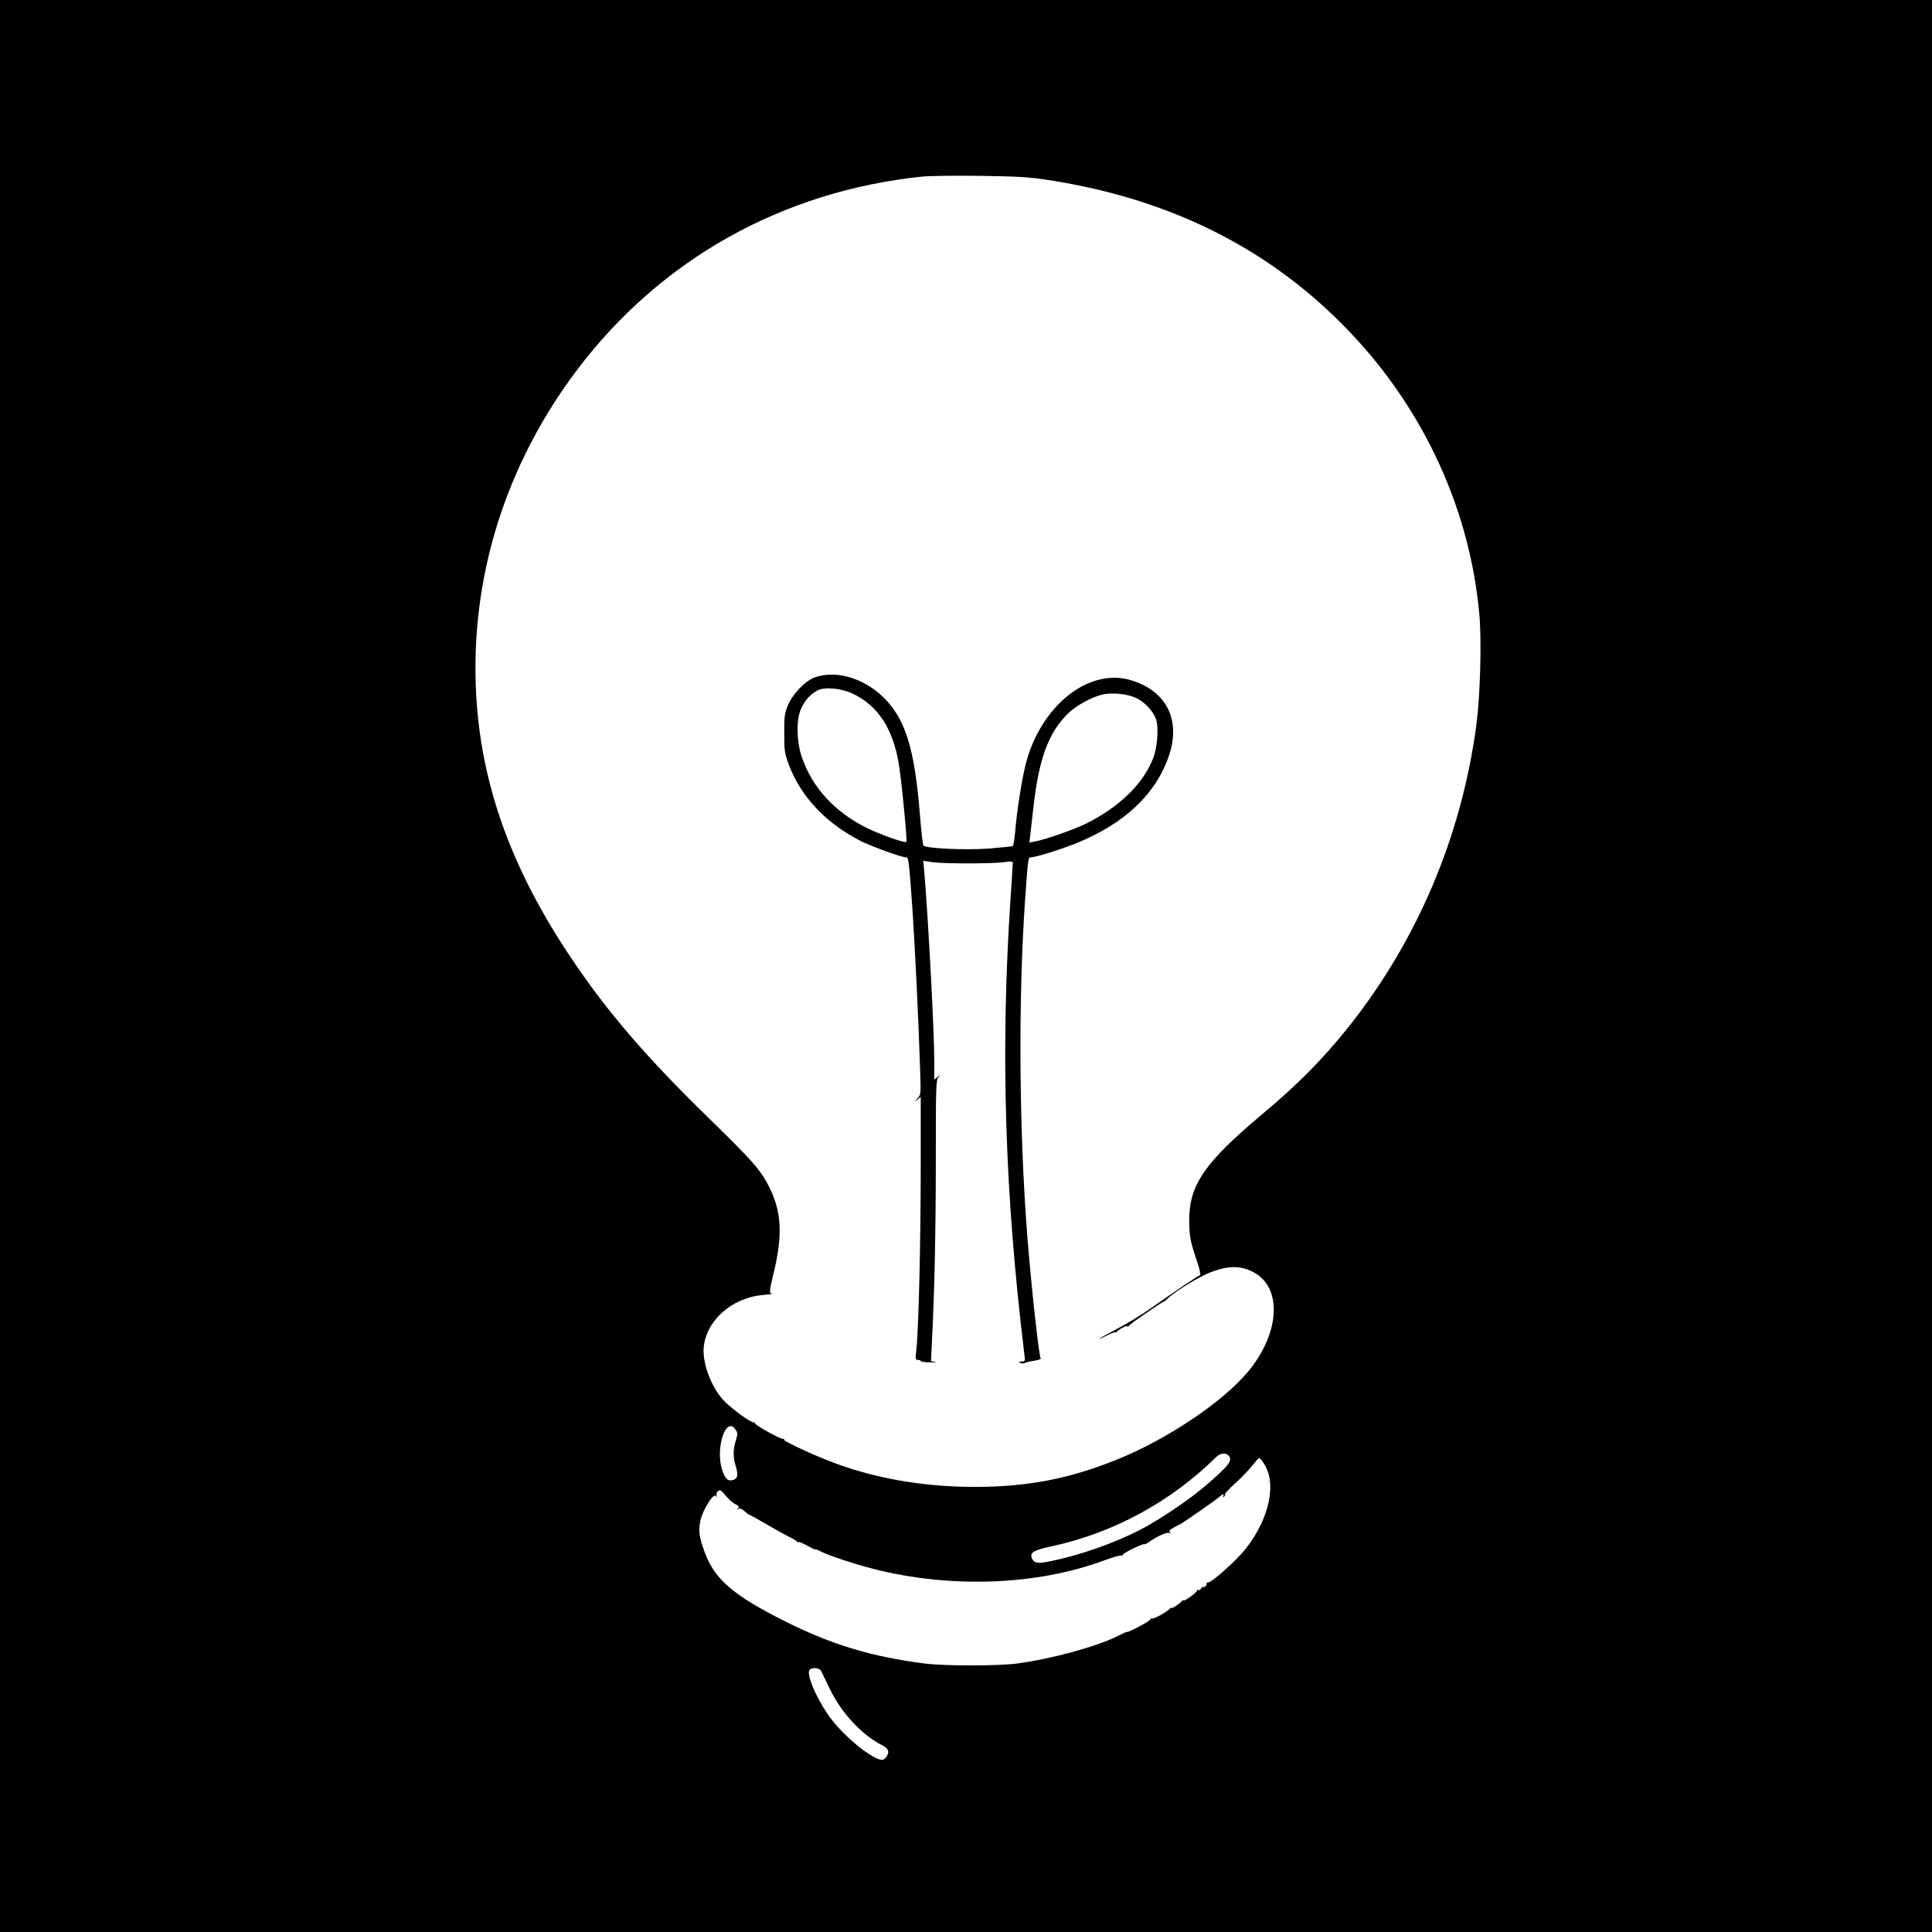
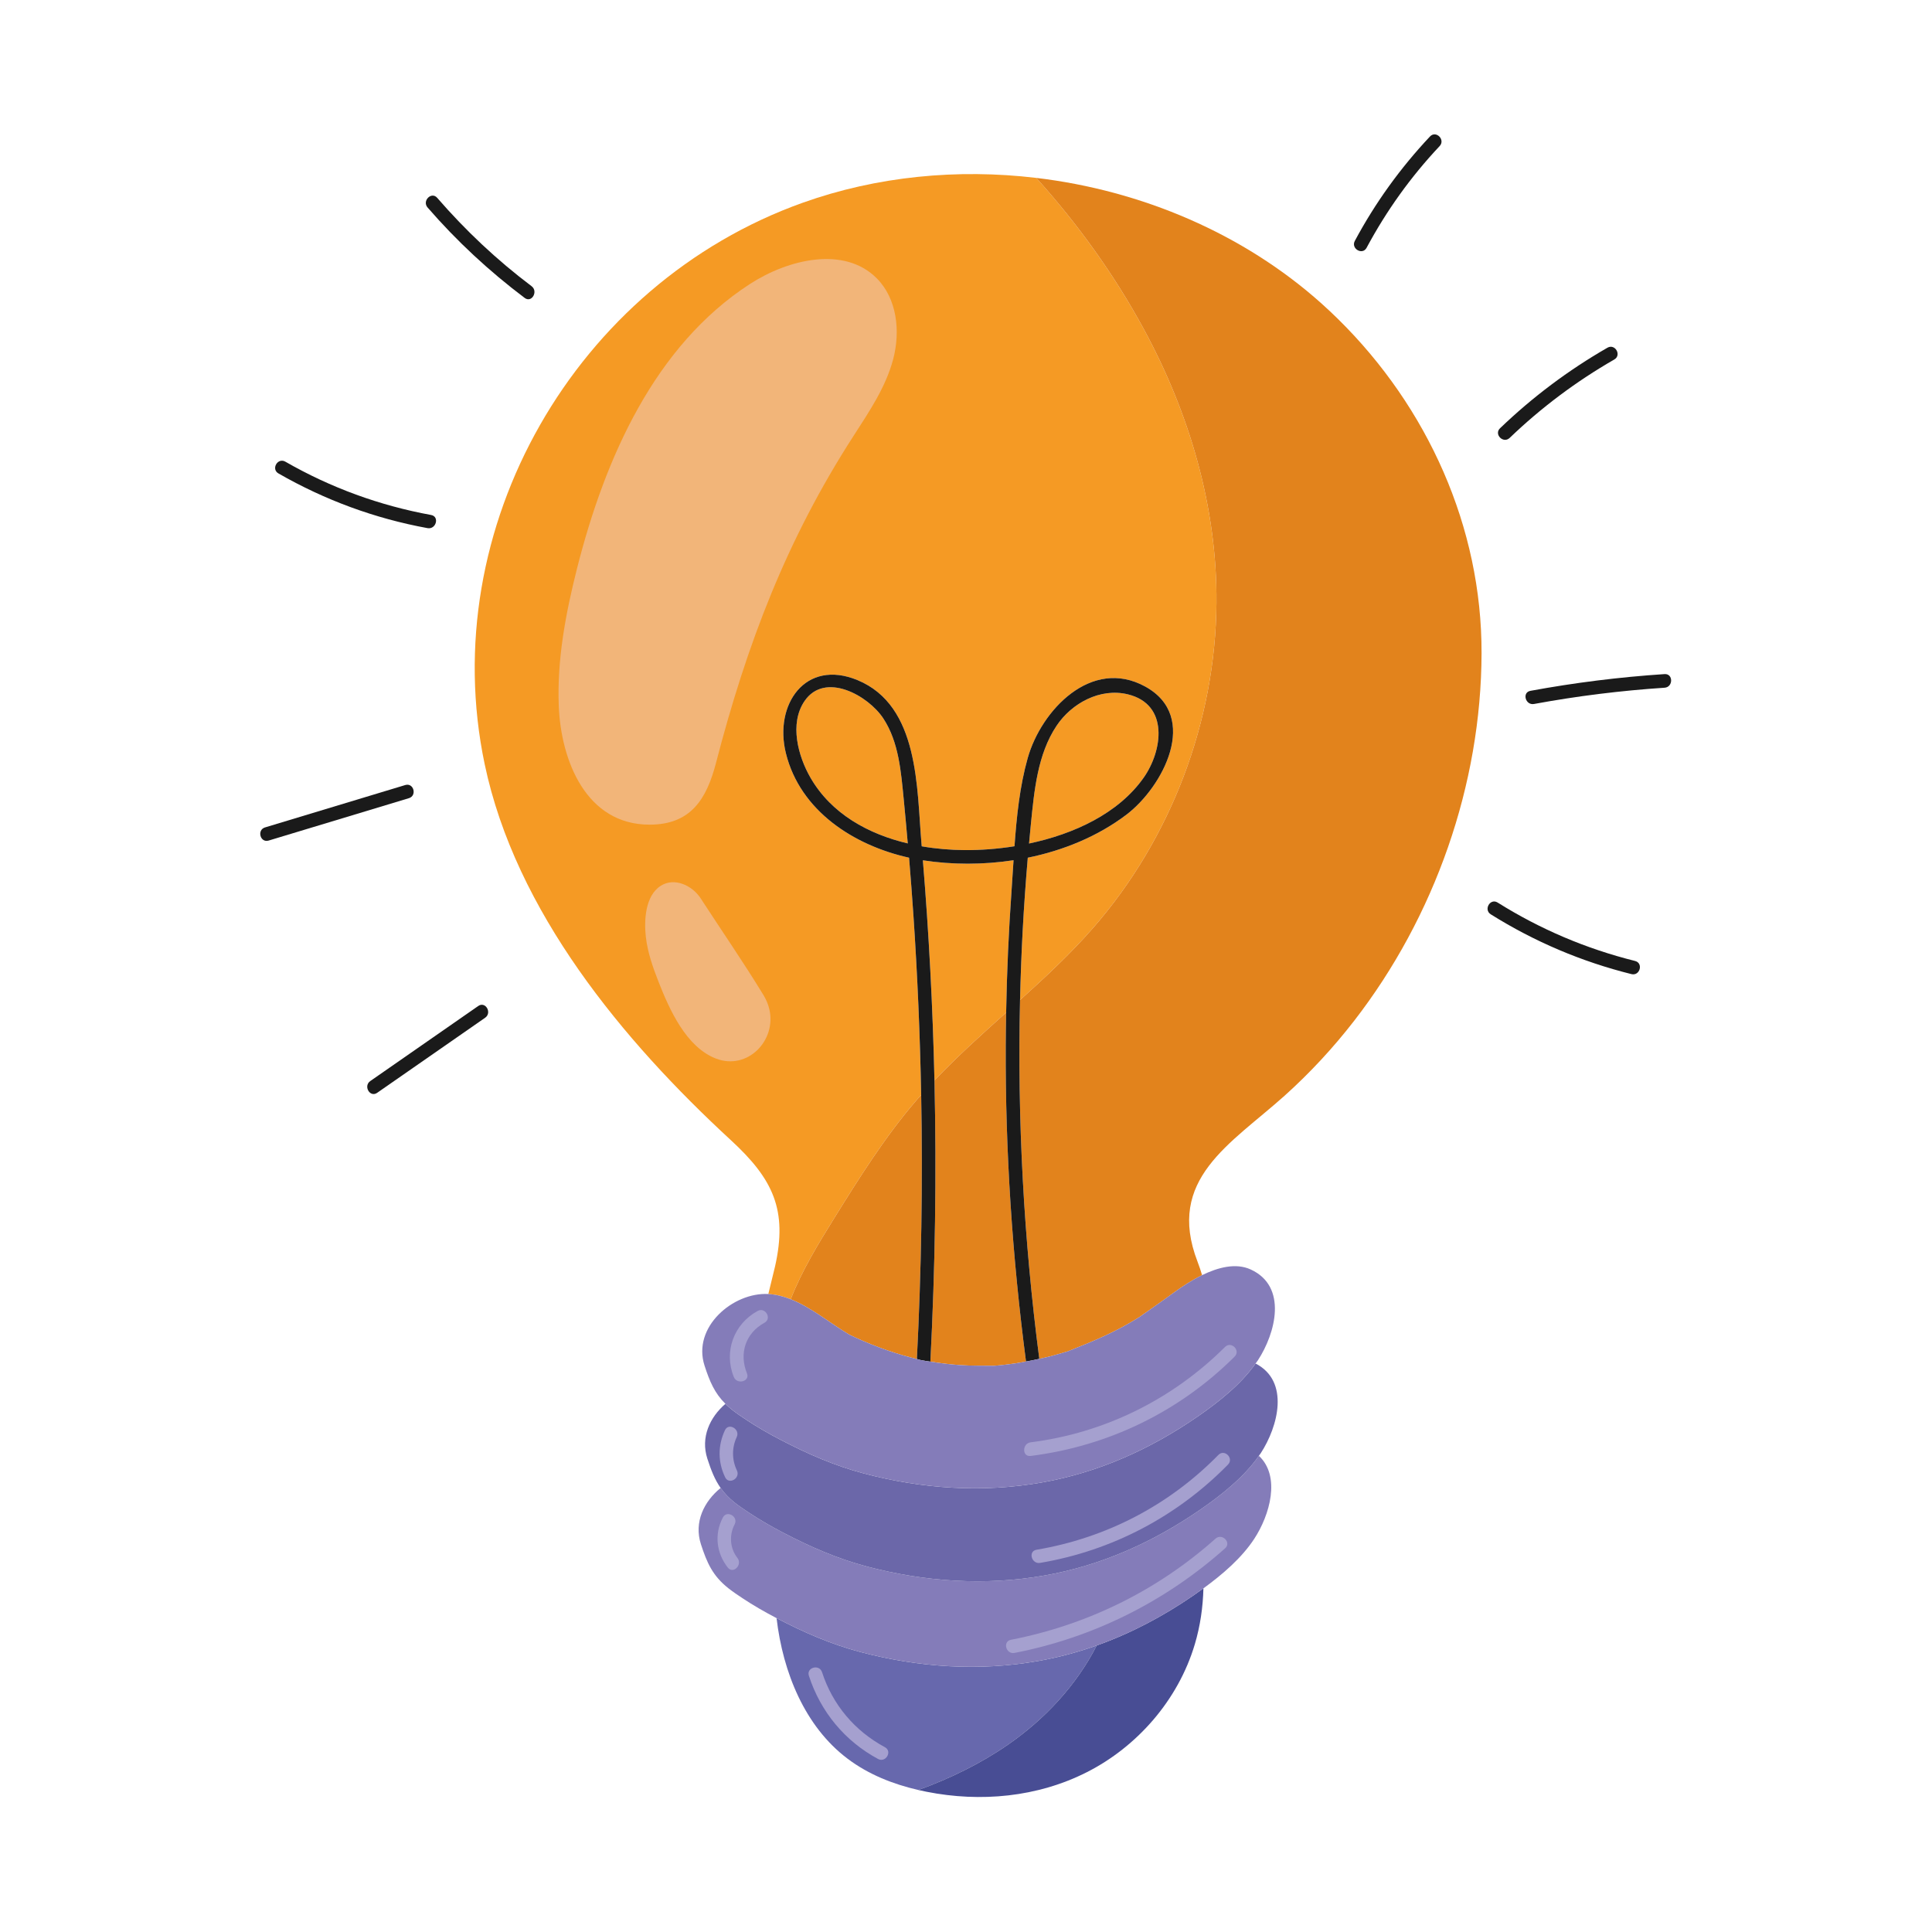
- <svg xmlns="http://www.w3.org/2000/svg" version="1.0" width="1280pt" height="1280pt" viewBox="0 0 1280 1280" preserveAspectRatio="xMidYMid meet">
-   <g transform="translate(0,1280) scale(0.1,-0.1)" fill="#000000" stroke="none">
-     <path d="M0 6400 l0 -6400 6400 0 6400 0 0 6400 0 6400 -6400 0 -6400 0 0 -6400z m6922 5211 c777 -116 1415 -419 1927 -916 548 -531 885 -1227 952 -1965 16 -179 6 -537 -20 -736 -99 -737 -392 -1428 -850 -2002 -169 -211 -332 -376 -571 -576 -381 -320 -483 -469 -481 -705 0 -99 8 -139 51 -266 17 -49 26 -91 21 -93 -15 -5 -184 -119 -314 -211 -64 -46 -172 -112 -240 -147 -67 -35 -118 -64 -114 -64 4 0 30 11 57 25 28 14 50 22 50 18 0 -5 4 -3 8 3 10 15 72 47 72 37 0 -5 4 -3 8 3 7 12 232 166 232 160 0 -2 15 10 34 28 50 45 196 134 267 163 126 51 215 50 303 -1 185 -108 162 -408 -50 -659 -170 -201 -537 -446 -866 -578 -315 -127 -593 -180 -938 -180 -353 -1 -697 62 -985 179 -135 54 -287 127 -280 133 3 3 -1 6 -8 6 -22 0 -187 93 -187 105 0 6 -3 8 -6 5 -9 -9 -126 74 -186 131 -87 83 -154 248 -146 361 13 178 185 333 390 351 46 4 75 8 66 9 -23 1 -23 10 6 130 67 274 54 433 -47 613 -53 93 -107 152 -381 420 -421 410 -682 715 -924 1079 -425 639 -622 1243 -622 1904 0 705 233 1389 670 1970 554 736 1362 1189 2290 1285 47 5 218 7 380 5 233 -3 324 -8 432 -24z m-2048 -8284 c14 -20 14 -28 1 -71 -19 -62 -19 -110 0 -172 18 -58 12 -82 -21 -90 -32 -8 -49 8 -68 63 -50 145 24 369 88 270z m3264 -169 c32 -32 5 -68 -153 -203 -111 -95 -308 -227 -438 -294 -171 -87 -399 -167 -590 -205 -85 -18 -110 -12 -122 25 -11 34 15 49 131 74 409 88 788 293 1092 592 25 25 61 30 80 11z m231 -47 c93 -130 44 -370 -116 -572 -64 -80 -226 -225 -249 -223 -8 1 -12 -2 -9 -6 3 -4 -2 -13 -10 -20 -8 -7 -15 -9 -15 -4 0 5 -5 1 -11 -9 -6 -9 -14 -15 -20 -12 -5 4 -9 2 -9 -4 0 -12 -90 -76 -90 -64 0 4 -4 3 -8 -2 -11 -17 -72 -57 -72 -48 0 4 -4 3 -8 -3 -13 -20 -113 -75 -124 -68 -6 4 -8 3 -5 -3 5 -8 -142 -88 -157 -85 -3 1 -33 -13 -67 -30 -141 -69 -430 -148 -659 -179 -123 -17 -486 -17 -615 0 -352 45 -617 125 -925 280 -339 170 -462 275 -528 449 -39 101 -46 149 -32 216 14 69 87 187 102 165 8 -11 9 -11 5 3 -3 9 1 22 10 29 13 11 20 7 50 -29 19 -24 49 -50 66 -58 24 -13 27 -18 16 -26 -11 -8 -10 -9 4 -4 11 4 27 -3 41 -17 13 -12 28 -23 33 -24 5 -1 54 -28 108 -60 55 -32 123 -70 150 -83 28 -14 53 -29 57 -35 4 -5 8 -6 8 -2 0 5 25 -5 55 -22 30 -17 55 -29 55 -26 0 3 17 -3 38 -14 51 -26 234 -87 351 -116 512 -130 1080 -108 1524 56 59 22 112 37 119 33 6 -4 8 -3 5 3 -6 9 138 80 145 72 2 -2 17 5 33 17 54 37 114 64 132 58 13 -4 15 -3 5 4 -10 7 -5 14 23 31 20 11 38 21 41 21 7 0 237 160 260 181 23 21 39 25 28 7 -4 -7 -3 -8 5 -4 6 4 9 11 7 15 -3 4 27 37 67 73 40 36 90 88 112 116 22 28 43 51 47 52 4 0 16 -13 27 -29z m-2929 -1381 c4 -8 30 -62 58 -120 76 -158 210 -302 343 -371 45 -22 54 -44 34 -75 -18 -28 -35 -30 -78 -8 -101 52 -247 186 -318 294 -78 117 -134 254 -117 284 12 21 67 18 78 -4z" />
-     <path d="M5400 8313 c-65 -23 -150 -112 -181 -188 -21 -52 -24 -76 -23 -185 0 -116 2 -131 32 -211 79 -208 246 -385 475 -501 77 -38 269 -108 299 -108 18 0 20 -22 43 -340 15 -220 40 -725 50 -1038 7 -193 7 -194 -17 -220 -22 -26 -22 -26 0 -8 l22 19 0 -483 c0 -478 -14 -1062 -29 -1192 -7 -62 -6 -68 11 -68 10 0 18 -3 18 -7 0 -5 28 -9 63 -9 34 -1 49 1 33 3 l-28 5 6 126 c17 318 26 738 26 1216 0 480 1 521 18 540 17 21 17 21 -5 2 l-23 -19 0 114 c0 198 -37 899 -66 1260 l-7 76 59 -9 c74 -11 400 -11 477 0 49 7 57 6 57 -7 0 -9 -7 -115 -15 -236 -67 -1006 -39 -1941 91 -3012 7 -51 6 -53 -17 -53 -18 0 -21 -2 -10 -9 8 -5 22 -6 30 -1 9 4 37 11 63 15 26 4 46 11 43 15 -13 22 -63 482 -90 825 -53 695 -59 1542 -15 2190 21 303 21 305 40 305 31 0 191 50 295 91 324 130 534 328 620 584 80 237 -18 429 -254 499 -280 83 -598 -172 -696 -559 -26 -102 -59 -314 -70 -453 -4 -45 -11 -84 -15 -87 -4 -3 -76 -10 -159 -17 -151 -11 -413 0 -433 20 -4 4 -15 95 -23 202 -34 419 -89 611 -217 754 -130 145 -329 211 -478 159z m250 -109 c165 -78 265 -229 304 -461 18 -102 58 -514 51 -521 -9 -9 -177 50 -263 93 -212 106 -359 265 -429 467 -36 103 -39 250 -5 324 25 55 59 93 107 119 49 26 155 16 235 -21z m1872 -26 c61 -26 123 -94 139 -150 16 -59 6 -180 -20 -249 -64 -168 -221 -323 -440 -433 -76 -39 -277 -109 -343 -121 l-38 -7 5 43 c3 24 12 107 21 184 36 328 100 500 230 628 53 53 163 112 234 127 61 12 155 3 212 -22z" />
+ <svg xmlns="http://www.w3.org/2000/svg" version="1.1" id="Capa_1" x="0px" y="0px" viewBox="0 0 2122 2122" style="enable-background:new 0 0 2122 2122;" xml:space="preserve">
+   <g>
+     <path style="fill:#6768AD;" d="M1204.575,1807.302c-20.679,7.352-42.005,13.111-64.012,16.999   c-65.44,11.566-131.525,7.059-195.552-9.822c-32.239-8.502-62.278-21.646-91.766-37.052l-0.307-0.161   c6.982,59.902,31.279,119.171,77.88,154.304c23.101,17.462,50.141,28.092,77.881,34.475c34.672-12.619,67.849-28.735,98.234-49.69   C1147.262,1888.495,1182.235,1851.185,1204.575,1807.302z" />
+     <path style="fill:#484D94;" d="M1204.575,1807.302c-22.341,43.883-57.313,81.194-97.642,109.052   c-30.385,20.955-63.561,37.071-98.234,49.69c3.043,0.702,6.085,1.349,9.128,1.949c58.921,11.674,121.683,6.086,176.163-21.656   c54.531-27.688,99.932-78.577,118.341-140.438c5.97-20.078,8.916-40.658,9.444-61.345c-3.659,2.665-7.303,5.262-10.896,7.737   C1277.597,1775.219,1242.166,1793.937,1204.575,1807.302z" />
+     <path style="fill:#F59A24;" d="M1256.044,854.299c20.945-29.676,28.268-80.682-17.391-91.712   c-30.268-7.313-61.632,9.744-78.183,34.568c-20.955,31.425-24.512,71.342-28.195,107.878c-0.721,7.142-1.374,14.295-2.031,21.442   C1179.682,916.029,1228.354,893.529,1256.044,854.299z" />
+     <path style="fill:#F59A24;" d="M970.203,789.12c-16.512-25.199-64.068-51.8-86.453-19.25c-17.055,24.799-7.16,60.833,6.533,84.477   c22.909,39.562,63.342,61.7,106.753,72.024c-1.41-16.175-2.828-32.351-4.434-48.506   C989.616,847.809,987.263,815.152,970.203,789.12z" />
+     <path style="fill:#F59A24;" d="M916.152,1338.094c27.632-44.463,55.574-89.018,89.661-128.769c1.949-2.276,3.963-4.488,5.949-6.729   c-1.245-65.768-4.056-131.503-8.504-197.154c-1.432-21.145-3.033-42.276-4.794-63.396   c-60.599-13.418-119.583-51.328-135.281-114.713c-13.252-53.496,21.352-103.952,78.582-80.356   c68.238,28.137,65.057,118.952,70.377,179.917c0.076,0.882,0.142,1.764,0.217,2.646c15.812,2.748,31.791,4.063,47.259,4.165   c17.27,0.112,35.859-1.232,54.653-4.234c2.339-32.769,5.756-65.788,14.5-96.818c14.765-52.409,69.88-111.06,129.047-78.597   c60.519,33.198,19.291,110.552-20.772,140.857c-31.264,23.649-68.892,39.113-108.185,47.137   c-2.271,26.543-4.149,53.121-5.584,79.722c-1.379,25.525-2.319,51.06-2.918,76.599c27.97-25.247,55.512-50.899,80.255-79.23   c85.507-97.91,134.511-227.001,135.476-356.974c0.826-105.432-29.806-208.516-79.83-300.73   c-32.312-59.6-72.517-115.454-118.102-166.041c-86.489-10.319-175.084-1.774-256.353,27.23   C632.214,311.674,477.831,579.61,532.326,839.274c33.973,161.793,151.695,303.6,270.589,413.184   c46.083,42.479,62.368,76.36,48.363,138.479c-1.949,8.634-4.801,19.133-7.398,30.343c8.47,0.468,16.645,2.597,24.589,5.749   C880.569,1395.975,898.459,1366.557,916.152,1338.094z" />
+     <path style="fill:#F59A24;" d="M1105.085,1112.116c0.828-44.765,2.789-89.505,5.973-134.168   c0.777-10.909,1.444-21.988,2.161-33.125c-33.376,5.106-67.493,5.032-99.571,0.092l-0.022-0.005   c6.655,80.453,10.892,161.072,12.736,241.744C1051.221,1160.496,1078.142,1136.297,1105.085,1112.116z" />
+     <path style="fill:#E2831C;" d="M1011.763,1202.596c-1.986,2.241-4,4.453-5.949,6.729c-34.087,39.751-62.029,84.307-89.661,128.769   c-17.693,28.463-35.583,57.881-47.683,88.935c22.845,9.062,43.79,26.733,64.353,38.855c2.219,1.072,4.441,2.144,6.687,3.162   c5.686,2.621,11.43,5.091,17.238,7.43c11.608,4.663,23.43,8.76,35.44,12.268c4.926,1.437,9.92,2.626,14.87,3.961   C1011.984,1396.077,1013.594,1299.307,1011.763,1202.596z" />
+     <path style="fill:#E2831C;" d="M1451.445,333.331c-85.958-76.96-197.788-124.204-313.286-137.934   c45.586,50.587,85.79,106.441,118.102,166.041c50.024,92.214,80.655,195.298,79.83,300.73   c-0.965,129.973-49.969,259.064-135.476,356.974c-24.743,28.332-52.285,53.983-80.255,79.23   c-3.079,131.679,4.136,263.459,21.149,394.114c3.939-0.877,7.888-1.71,11.798-2.714c5.691-1.462,11.306-3.158,16.95-4.789   c0.901-0.258,1.627-0.463,2.237-0.634c0.809-0.346,1.983-0.823,3.707-1.505c22.012-8.667,43.452-17.622,63.995-29.486   c3.983-2.299,7.92-4.682,11.812-7.133c-0.107-0.063,7.516-5.286,9.087-6.392c9.649-6.802,19.271-13.598,28.811-20.555   c8.268-6.032,18.896-13.106,30.378-18.724c-1.403-4.843-3.043-9.783-4.994-14.84c-34.921-90.621,36.368-129.091,95.632-182.246   c27.839-24.999,53.401-52.604,76.375-82.236c88.738-114.484,139.636-259.649,139.961-403.863   c0.321-138.124-59.048-269.939-157.615-366.952C1463.691,344.565,1457.65,338.861,1451.445,333.331z" />
+     <path style="fill:#E2831C;" d="M1104.629,1148.565c0.051-12.151,0.232-24.298,0.456-36.448   c-26.943,24.18-53.864,48.38-78.723,74.538c2.353,102.967,0.824,206.012-4.492,308.891c10.709,1.695,21.467,3.02,32.285,3.79   c12.536,0.892,24.921,0.546,37.459,0.765l0.684-0.025c2.032-0.166,4.064-0.322,6.09-0.536c5.854-0.585,11.688-1.316,17.508-2.183   c3.693-0.551,7.352-1.277,11.026-1.939C1111.816,1380.423,1104.149,1264.56,1104.629,1148.565z" />
+     <path style="fill:#F2B579;" d="M981,394.607c8.134-30.646,4.305-66.572-18.107-89.008c-35.596-35.64-97.021-21.038-139.286,6.363   c-104.721,67.893-159.208,191.405-189.832,312.394c-12.519,49.461-22.066,100.219-20.044,151.201   c2.361,59.493,29.829,130.212,99.739,130.202c45.26-0.005,62.614-28.068,72.926-67.766   c33.932-130.606,77.337-244.925,151.106-359.254C954.695,452.093,972.866,425.258,981,394.607z" />
+     <path style="fill:#F2B579;" d="M838.701,1093.173c-22.005-36.122-46.168-71.103-69.208-106.582   c-8.938-13.764-28.477-23.415-43.786-13.661c-17.049,10.865-18.377,37.822-16.38,55.82c1.895,17.052,7.63,33.427,13.901,49.398   c11.944,30.412,30.29,72.059,63.364,84.604c34.602,13.126,66.575-20.117,58.37-54.436   C843.714,1103.108,841.633,1097.992,838.701,1093.173z" />
+     <path style="fill:#1A1A1A;" d="M1128.861,942.051c39.293-8.024,76.92-23.488,108.185-47.137   c40.063-30.305,81.291-107.659,20.772-140.857c-59.167-32.463-114.282,26.187-129.047,78.597   c-8.743,31.03-12.161,64.049-14.5,96.818c-18.794,3.001-37.383,4.346-54.653,4.234c-15.469-0.102-31.447-1.417-47.259-4.165   c-0.075-0.882-0.141-1.764-0.217-2.646c-5.32-60.965-2.139-151.78-70.377-179.917c-57.23-23.596-91.834,26.86-78.582,80.356   c15.698,63.386,74.682,101.296,135.281,114.713c1.762,21.121,3.362,42.251,4.794,63.396c4.448,65.651,7.259,131.386,8.504,197.154   c1.831,96.711,0.221,193.481-4.707,290.109c1.079,0.288,2.171,0.551,3.245,0.863l0.784,0.18c1.942,0.366,3.883,0.745,5.832,1.072   c1.644,0.282,3.306,0.463,4.952,0.726c5.316-102.879,6.846-205.924,4.492-308.891c-1.844-80.672-6.08-161.291-12.736-241.744   l0.022,0.005c32.078,4.94,66.195,5.013,99.571-0.092c-0.716,11.137-1.383,22.217-2.161,33.125   c-3.184,44.663-5.145,89.403-5.973,134.168c-0.224,12.151-0.404,24.297-0.456,36.448c-0.48,115.995,7.186,231.858,22.292,346.854   c4.882-0.882,9.744-1.856,14.587-2.933c-17.013-130.655-24.229-262.435-21.149-394.114c0.599-25.539,1.539-51.074,2.918-76.599   C1124.712,995.171,1126.59,968.594,1128.861,942.051z M890.284,854.348c-13.693-23.645-23.588-59.678-6.533-84.477   c22.385-32.55,69.941-5.949,86.453,19.25c17.06,26.031,19.413,58.689,22.399,88.745c1.605,16.155,3.023,32.331,4.434,48.506   C953.626,916.048,913.192,893.91,890.284,854.348z M1132.276,905.033c3.683-36.536,7.24-76.453,28.195-107.878   c16.551-24.823,47.915-41.88,78.183-34.568c45.659,11.031,38.336,62.037,17.391,91.712c-27.691,39.23-76.363,61.73-125.8,72.175   C1130.902,919.327,1131.555,912.175,1132.276,905.033z" />
+     <path style="fill:#847CB9;" d="M1317.957,1658.361c-51.595,35.537-108.309,61.043-170.314,72.005   c-65.44,11.566-131.527,7.064-195.552-9.817c-32.239-8.502-62.28-21.647-91.768-37.057c-12.95-6.763-25.61-13.969-37.778-22.08   c-5.186-3.454-10.443-6.933-15.332-10.797c-6.672-5.271-11.676-10.607-15.71-16.327c-18.251,14.792-29.52,37.593-21.654,61.793   c6.689,20.57,12.867,34.694,30.287,48.463c4.889,3.864,10.146,7.342,15.33,10.801c12.07,8.049,24.631,15.196,37.474,21.92   l0.307,0.161c29.489,15.406,59.528,28.55,91.766,37.052c64.027,16.882,130.112,21.388,195.552,9.822   c22.007-3.888,43.332-9.647,64.012-16.999c37.591-13.365,73.021-32.083,106.304-55.011c3.594-2.475,7.238-5.072,10.896-7.737   c20.882-15.201,42.115-33.403,55.871-54.48c17.018-26.076,29.249-68.375,5.05-91.099   C1366.405,1622.488,1341.131,1642.395,1317.957,1658.361z" />
+     <path style="fill:#6B67A9;" d="M1314.887,1556.218c-51.596,35.542-108.312,61.047-170.316,72.01   c-65.44,11.566-131.525,7.059-195.552-9.822c-32.239-8.502-62.278-21.647-91.766-37.052c-12.95-6.767-25.613-13.968-37.781-22.08   c-5.184-3.459-10.441-6.938-15.33-10.801c-2.752-2.173-5.14-4.375-7.379-6.587c-17.164,14.806-27.44,36.881-19.837,60.263   c4.124,12.692,8.076,22.923,14.575,32.141c4.034,5.72,9.038,11.055,15.71,16.327c4.889,3.863,10.146,7.342,15.332,10.797   c12.168,8.112,24.828,15.318,37.778,22.08c29.488,15.41,59.53,28.555,91.768,37.057c64.024,16.882,130.112,21.383,195.552,9.817   c62.005-10.962,118.719-36.468,170.314-72.005c23.174-15.966,48.448-35.873,64.741-59.386c0.657-0.95,1.398-1.866,2.026-2.831   c19.118-29.301,32.171-79.04-5.654-98.533C1362.761,1520.788,1337.806,1540.437,1314.887,1556.218z" />
+     <path style="fill:#847CB9;" d="M1261.094,1439.833c-1.571,1.106-9.193,6.328-9.087,6.392c-3.892,2.451-7.829,4.833-11.812,7.133   c-20.543,11.864-41.983,20.819-63.995,29.486c-1.725,0.682-2.899,1.159-3.707,1.505c-0.609,0.171-1.335,0.375-2.237,0.634   c-5.644,1.632-11.259,3.328-16.95,4.789c-3.91,1.003-7.859,1.836-11.798,2.714c-4.843,1.077-9.705,2.051-14.587,2.933   c-3.673,0.663-7.332,1.388-11.026,1.939c-5.82,0.867-11.654,1.598-17.508,2.183c-2.026,0.214-4.058,0.37-6.09,0.536l-0.684,0.025   c-12.538-0.22-24.923,0.127-37.459-0.765c-10.818-0.77-21.576-2.095-32.285-3.79c-1.646-0.263-3.308-0.444-4.952-0.726   c-1.949-0.327-3.89-0.707-5.832-1.072l-0.784-0.18c-1.074-0.312-2.166-0.575-3.245-0.863c-4.95-1.334-9.944-2.523-14.87-3.961   c-12.01-3.508-23.832-7.605-35.44-12.268c-5.807-2.338-11.552-4.809-17.238-7.43c-2.246-1.018-4.468-2.09-6.687-3.162   c-20.563-12.122-41.508-29.793-64.353-38.855c-7.944-3.152-16.12-5.281-24.589-5.749l-0.1-0.01   c-38.465-2.071-83.754,36.195-69.925,78.738c5.632,17.32,10.987,30.056,22.909,41.876c2.239,2.212,4.626,4.414,7.379,6.587   c4.889,3.864,10.146,7.342,15.33,10.801c12.168,8.112,24.83,15.313,37.781,22.08c29.489,15.406,59.528,28.551,91.766,37.052   c64.027,16.881,130.112,21.388,195.552,9.822c62.005-10.962,118.721-36.468,170.316-72.01   c22.918-15.781,47.873-35.43,64.182-58.607c0.85-1.208,1.783-2.382,2.585-3.61c19.501-29.88,32.728-81.062-7.951-99.683   c-16.324-7.479-35.878-2.343-53.42,6.236c-11.481,5.618-22.109,12.692-30.378,18.724   C1280.366,1426.235,1270.744,1433.032,1261.094,1439.833z" />
+     <path style="fill:#A5A0CF;" d="M1131.991,1584.164c-9.428,1.193-9.547,16.176,0,14.967   c85.196-10.763,163.196-48.463,224.078-109.125c6.833-6.806-3.749-17.393-10.582-10.582   C1287.63,1537.071,1213.099,1573.918,1131.991,1584.164z" />
+     <path style="fill:#A5A0CF;" d="M1338.193,1598.011c-54.295,55.386-123.327,91.235-199.77,104.151   c-9.477,1.599-5.459,16.025,3.978,14.431c78.862-13.325,150.409-50.904,206.375-108   C1355.523,1601.714,1344.948,1591.122,1338.193,1598.011z" />
+     <path style="fill:#A5A0CF;" d="M1335.038,1689.972c-63.82,56.896-140.777,94.743-224.667,111.074   c-9.447,1.836-5.447,16.268,3.978,14.431c86.38-16.813,165.61-56.385,231.274-114.923   C1352.827,1694.133,1342.21,1683.579,1335.038,1689.972z" />
+     <path style="fill:#A5A0CF;" d="M820.398,1508.384c-8.804-21.832-1.586-44.146,19.289-55.576c8.451-4.629,0.906-17.559-7.554-12.926   c-26.164,14.328-37.389,44.648-26.166,72.482C809.522,1521.187,824.006,1517.334,820.398,1508.384z" />
+     <path style="fill:#A5A0CF;" d="M809.368,1615.005c-5.564-11.625-5.664-24.906-0.2-36.589c4.056-8.677-8.843-16.282-12.924-7.556   c-7.905,16.906-7.864,34.85,0.2,51.698C800.601,1631.243,813.509,1623.658,809.368,1615.005z" />
+     <path style="fill:#A5A0CF;" d="M806.868,1674.308c4.451-8.526-8.46-16.102-12.926-7.551c-9.537,18.27-7.216,38.879,5.423,54.972   c5.944,7.571,16.47-3.089,10.582-10.582C801.655,1700.588,800.725,1686.079,806.868,1674.308z" />
+     <path style="fill:#A5A0CF;" d="M971.94,1919.029c-33.123-17.832-57.444-46.602-69.072-82.426c-2.96-9.12-17.418-5.218-14.434,3.981   c12.797,39.425,39.41,71.698,75.951,91.366C972.866,1936.515,980.432,1923.599,971.94,1919.029z" />
+     <path style="fill:#1A1A1A;" d="M1795.856,1055.468c-53.685-13.379-104.046-34.792-150.935-64.156   c-8.188-5.13-15.707,7.815-7.554,12.921c47.951,30.031,99.615,51.985,154.511,65.671   C1801.225,1072.233,1805.213,1057.802,1795.856,1055.468z" />
+     <path style="fill:#1A1A1A;" d="M1828.268,740.39c-49.488,3.264-98.577,9.403-147.351,18.387c-9.459,1.74-5.452,16.171,3.98,14.431   c47.467-8.74,95.213-14.675,143.371-17.851C1837.829,754.723,1837.9,739.756,1828.268,740.39z" />
+     <path style="fill:#1A1A1A;" d="M1658.136,480.96c34.797-33.389,73.118-62.085,114.918-86.114   c8.349-4.799,0.819-17.739-7.554-12.926c-42.902,24.668-82.244,54.197-117.947,88.458   C1640.59,477.058,1651.184,487.635,1658.136,480.96z" />
+     <path style="fill:#1A1A1A;" d="M525.293,1104.915c-39.535,27.489-79.069,54.972-118.604,82.46   c-7.854,5.462-0.38,18.441,7.554,12.926l118.604-82.465C540.701,1112.379,533.23,1099.4,525.293,1104.915z" />
+     <path style="fill:#1A1A1A;" d="M445.122,862.246c-51.342,15.513-102.687,31.03-154.031,46.548   c-9.194,2.777-5.276,17.228,3.98,14.431c51.343-15.518,102.687-31.031,154.029-46.548   C458.296,873.9,454.379,859.449,445.122,862.246z" />
+     <path style="fill:#1A1A1A;" d="M313.378,507.06c-8.368-4.803-15.915,8.127-7.554,12.926   c51.026,29.286,105.844,49.471,163.729,60.087c9.415,1.73,13.454-12.692,3.978-14.431   C416.876,555.25,363.354,535.742,313.378,507.06z" />
+     <path style="fill:#1A1A1A;" d="M1570.621,149.896c-32.538,34.587-60.129,72.838-82.563,114.699   c-4.548,8.487,8.368,16.059,12.926,7.557c21.832-40.745,48.541-78.003,80.219-111.673   C1587.8,153.467,1577.238,142.86,1570.621,149.896z" />
+     <path style="fill:#1A1A1A;" d="M576.289,327.246c7.696,5.798,15.162-7.192,7.554-12.921   c-37.992-28.624-72.499-61.091-103.642-97.028c-6.319-7.293-16.865,3.332-10.582,10.582   C501.634,264.824,537.251,297.842,576.289,327.246z" />
  </g>
</svg>
